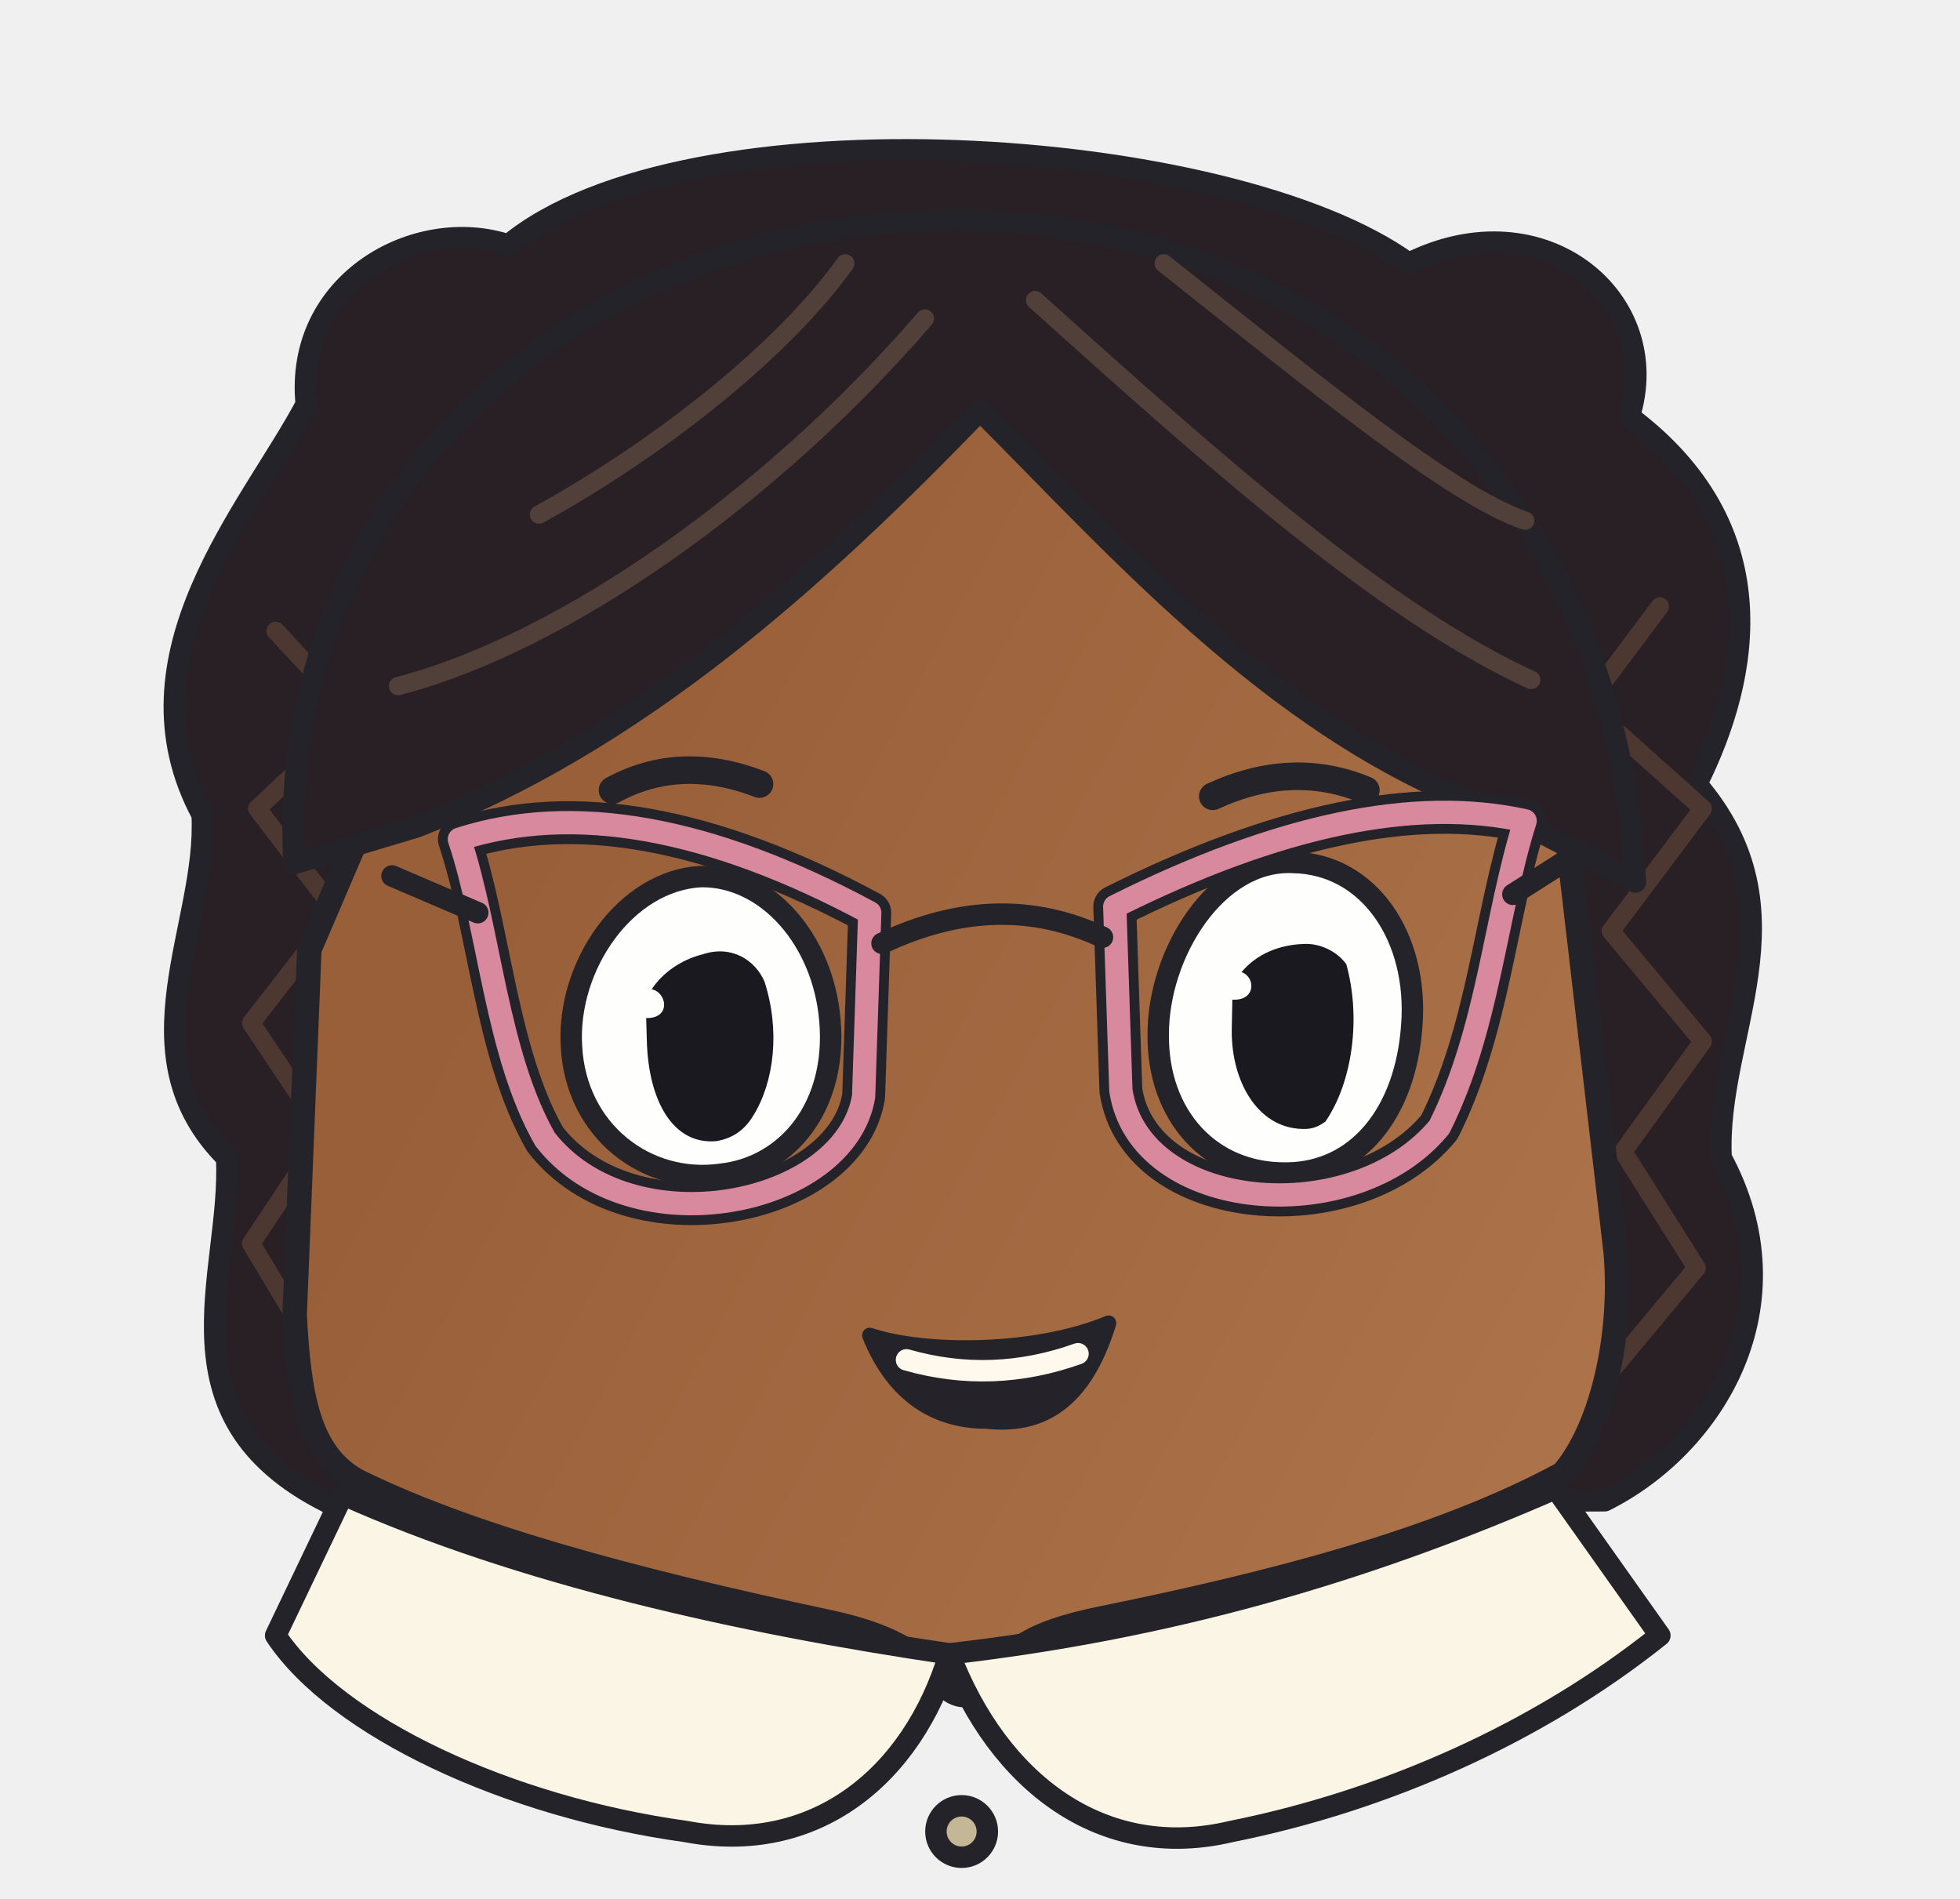
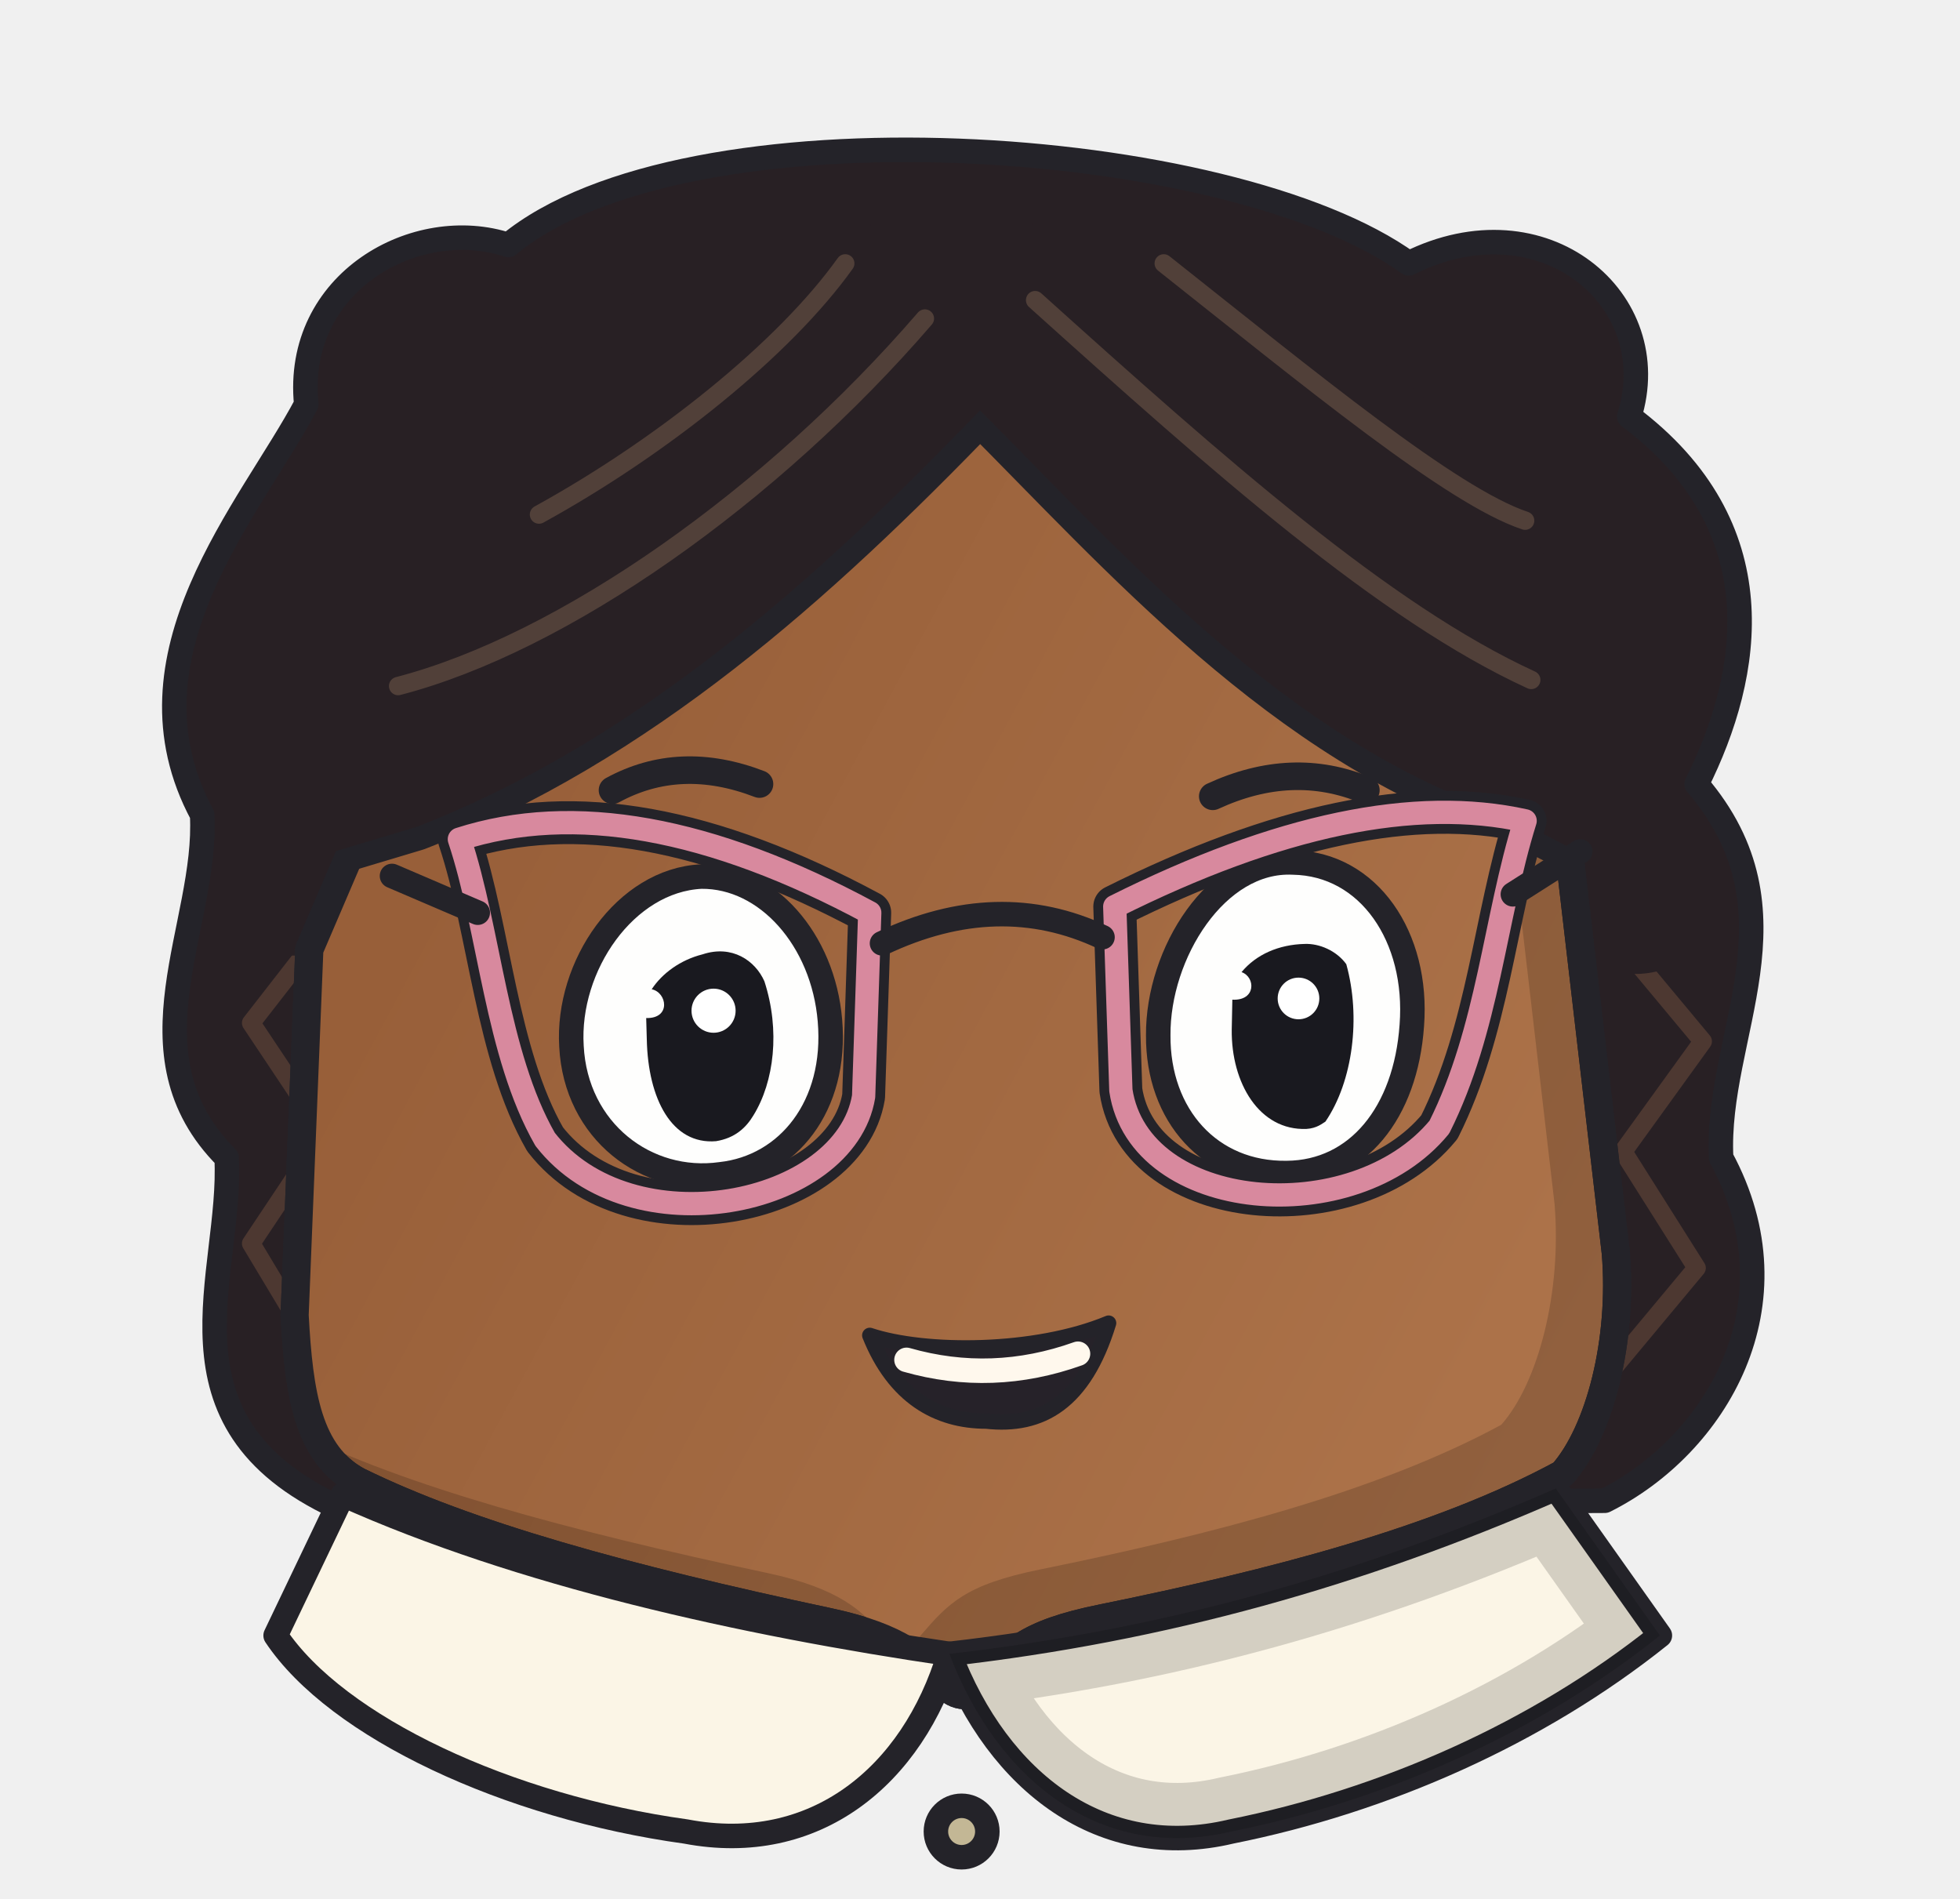
- <svg xmlns="http://www.w3.org/2000/svg" viewBox="0 0 320 310" fill="none" stroke="#242329" stroke-width="3.5" stroke-linecap="round" stroke-linejoin="round" role="img" aria-labelledby="bouncing_back-warm-title bouncing_back-warm-description">
+ <svg xmlns="http://www.w3.org/2000/svg" viewBox="0 0 320 310" fill="none" stroke="#242329" stroke-width="4" stroke-linecap="round" stroke-linejoin="round" role="img" aria-labelledby="bouncing_back-warm-title bouncing_back-warm-description">
  <defs>
    <linearGradient id="bouncing_back-warm-skin" x1="84" y1="144" x2="251" y2="234" gradientUnits="userSpaceOnUse">
      <stop stop-color="#985F39" />
      <stop offset=".55" stop-color="#A36A42" />
      <stop offset="1" stop-color="#AC7249" />
    </linearGradient>
    <linearGradient id="bouncing_back-warm-hair" x1="151" y1="43" x2="158" y2="133" gradientUnits="userSpaceOnUse">
      <stop stop-color="#493225" />
      <stop offset=".5" stop-color="#533B2B" />
      <stop offset="1" stop-color="#33251E" />
    </linearGradient>
    <linearGradient id="bouncing_back-warm-mint" x1="155" y1="20" x2="162" y2="216" gradientUnits="userSpaceOnUse">
      <stop stop-color="#B5F3D6" />
      <stop offset=".55" stop-color="#AEF0D2" />
      <stop offset="1" stop-color="#ABEDCF" />
    </linearGradient>
    <linearGradient id="bouncing_back-warm-ear-cushion" x1="35" y1="147" x2="62" y2="200" gradientUnits="userSpaceOnUse">
      <stop stop-color="#309775" />
      <stop offset="1" stop-color="#349778" />
    </linearGradient>
    <linearGradient id="bouncing_back-warm-collar-fabric" x1="99" y1="244" x2="112" y2="301" gradientUnits="userSpaceOnUse">
      <stop stop-color="#18344F" />
      <stop offset="1" stop-color="#1D3959" />
    </linearGradient>
    <clipPath id="bouncing_back-warm-hair-boundary">
      <path d="M60.5 131.2C68.5 80.1 106.6 44 158.6 44.3C210.7 44.5 247.6 79.4 255.4 131.1C251.6 116.7 232 107 212.6 106.6C195.2 105.5 177.9 111 158.3 113.8C139 117 119.2 116.9 99.2 118.3C82 119.7 69.5 124.2 60.5 131.2Z" />
    </clipPath>
    <clipPath id="bouncing_back-warm-head-clip">
      <path d="M61 130.5C63 83 104 44 159 44C212 44 252 82 255 129L263.8 204.5C265 218.8 261.2 233.7 255.1 240.6C235 251.5 207.9 258.5 179.9 264.2C167.5 266.7 164.8 269.8 160.3 275C158.7 277.4 156.1 277.2 154.1 275C150.9 271 147 267.3 135.3 264.8C101.9 257.7 76.3 250.6 58.4 241.8C50.3 237.4 48.8 227.7 48.1 214.7L50.5 155Z" />
    </clipPath>
    <clipPath id="bouncing_back-warm-confident-eyes">
      <path d="M90 158L238 148L238 199L90 199Z" />
    </clipPath>
    <clipPath id="bouncing_back-warm-soft-lids">
      <path d="M90 160Q114 149 139 157L139 199L90 199ZM185 157Q210 145 236 153L236 199L185 199Z" />
    </clipPath>
+     <clipPath id="bouncing_back-warm-fin-half">
+       <path d="M330 0H420V420H0V300Z" />
+     </clipPath>
+     <mask id="bouncing_back-warm-hair-under" maskUnits="userSpaceOnUse" x="0" y="0" width="320" height="310">
+       <rect width="320" height="310" fill="#FFFFFF" stroke="none" />
+       <path d="M55 246C25 232 38 208 37 189C20 172 34 151 33 133C19 107 41 83 50 66C48 46 68 35 83 40C112 16 201 22 230 43C252 32 272 49 266 68C290 86 286 110 277 128C295 149 280 169 281 189C294 213 280 236 262 245Z" fill="#000000" stroke="none" />
+       <path d="M61 130.5C63 83 104 44 159 44C212 44 252 82 255 129L263.8 204.5C265 218.8 261.2 233.7 255.1 240.6C235 251.5 207.9 258.5 179.9 264.2C167.5 266.7 164.8 269.8 160.3 275C158.7 277.4 156.1 277.2 154.1 275C150.9 271 147 267.3 135.3 264.8C101.9 257.7 76.3 250.6 58.4 241.8C50.3 237.4 48.8 227.7 48.1 214.7L50.5 155Z" fill="#FFFFFF" stroke="none" />
+     </mask>
+     <mask id="bouncing_back-warm-hair-gap" maskUnits="userSpaceOnUse" x="0" y="0" width="320" height="310">
+       <rect width="320" height="310" fill="#FFFFFF" stroke="none" />
+       <path d="M48 141C45 83 91 37 154 36C218 35 264 81 267 144L246 133C210 121 183 90 160 67C133 95 104 121 68 135Z" fill="#000000" stroke="#000000" stroke-width="30" />
+     </mask>
+     <clipPath id="bouncing_back-warm-fin-collar-front">
+       <path d="M155 270C190 266 222 257 254 243L271 267C251 283 226 294 201 299C180 304 163 291 155 270Z" />
+     </clipPath>
  </defs>
  <g id="bouncing_back-warm-hair-back">
-     <path d="M55 246C25 232 38 208 37 189C20 172 34 151 33 133C19 107 41 83 50 66C48 46 68 35 83 40C112 16 201 22 230 43C252 32 272 49 266 68C290 86 286 110 277 128C295 149 280 169 281 189C294 213 280 236 262 245Z" fill="#282024" stroke-width="3.5" />
-     <path d="M45 103L58 117L42 132L55 149L41 167L53 185L41 203L53 223M271 99L259 115L278 132L263 152L278 170L265 188L277 207L262 225" fill="none" stroke-width="3" stroke="#4D3831" />
+     <path d="M55 246C25 232 38 208 37 189C20 172 34 151 33 133C19 107 41 83 50 66C48 46 68 35 83 40C112 16 201 22 230 43C252 32 272 49 266 68C290 86 286 110 277 128C295 149 280 169 281 189C294 213 280 236 262 245Z" fill="#282024" stroke-width="4" />
+     <g mask="url(#bouncing_back-warm-hair-gap)">
+       <path d="M45 103L58 117L42 132L55 149L41 167L53 185L41 203L53 223M271 99L259 115L278 132L263 152L278 170L265 188L277 207L262 225" fill="none" stroke-width="3" stroke="#4D3831" />
+     </g>
  </g>
  <g id="bouncing_back-warm-head">
-     <path d="M61 130.5C63 83 104 44 159 44C212 44 252 82 255 129L263.8 204.5C265 218.8 261.2 233.7 255.1 240.6C235 251.5 207.9 258.5 179.9 264.2C167.5 266.7 164.8 269.8 160.3 275C158.7 277.4 156.1 277.2 154.1 275C150.9 271 147 267.3 135.3 264.8C101.9 257.7 76.3 250.6 58.4 241.8C50.3 237.4 48.8 227.7 48.1 214.7L50.5 155Z" fill="url(#bouncing_back-warm-skin)" stroke-width="4" />
+     <path d="M61 130.5C63 83 104 44 159 44C212 44 252 82 255 129L263.8 204.5C265 218.8 261.2 233.7 255.1 240.6C235 251.5 207.9 258.5 179.9 264.2C167.5 266.7 164.8 269.8 160.3 275C158.7 277.4 156.1 277.2 154.1 275C150.9 271 147 267.3 135.3 264.8C101.9 257.7 76.3 250.6 58.4 241.8C50.3 237.4 48.8 227.7 48.1 214.7L50.5 155Z" fill="url(#bouncing_back-warm-skin)" stroke-width="4.6" />
+   </g>
+   <g clip-path="url(#bouncing_back-warm-head-clip)" stroke="none">
+     <path d="M61 130.5C63 83 104 44 159 44C212 44 252 82 255 129L263.8 204.5C265 218.8 261.2 233.7 255.1 240.6C235 251.5 207.9 258.5 179.9 264.2C167.5 266.7 164.8 269.8 160.3 275C158.7 277.4 156.1 277.2 154.1 275C150.9 271 147 267.3 135.3 264.8C101.9 257.7 76.3 250.6 58.4 241.8C50.3 237.4 48.8 227.7 48.1 214.7L50.5 155Z" fill="#000000" fill-opacity=".16" />
+     <path d="M61 130.5C63 83 104 44 159 44C212 44 252 82 255 129L263.8 204.5C265 218.8 261.2 233.7 255.1 240.6C235 251.5 207.9 258.5 179.9 264.2C167.5 266.7 164.8 269.8 160.3 275C158.7 277.4 156.1 277.2 154.1 275C150.9 271 147 267.3 135.3 264.8C101.9 257.7 76.3 250.6 58.4 241.8C50.3 237.4 48.8 227.7 48.1 214.7L50.5 155Z" transform="translate(-10 -8)" fill="url(#bouncing_back-warm-skin)" />
+   </g>
+   <path d="M61 130.5C63 83 104 44 159 44C212 44 252 82 255 129L263.8 204.5C265 218.8 261.2 233.7 255.1 240.6C235 251.5 207.9 258.5 179.9 264.2C167.5 266.7 164.8 269.8 160.3 275C158.7 277.4 156.1 277.2 154.1 275C150.9 271 147 267.3 135.3 264.8C101.9 257.7 76.3 250.6 58.4 241.8C50.3 237.4 48.8 227.7 48.1 214.7L50.5 155Z" fill="none" stroke-width="4.6" />
+   <g mask="url(#bouncing_back-warm-hair-under)">
+     <path d="M48 141C45 83 91 37 154 36C218 35 264 81 267 144L246 133C210 121 183 90 160 67C133 95 104 121 68 135Z" fill="none" stroke-width="7.7" />
  </g>
  <g id="bouncing_back-warm-hair-front">
-     <path d="M48 141C45 83 91 37 154 36C218 35 264 81 267 144L246 133C210 121 183 90 160 67C133 95 104 121 68 135Z" fill="#282024" stroke-width="3.5" />
+     <path d="M48 141C45 83 91 37 154 36C218 35 264 81 267 144L246 133C210 121 183 90 160 67C133 95 104 121 68 135Z" fill="#282024" stroke="none" />
    <path d="M65 112C92 105 126 81 151 52M88 84C108 73 128 57 138 43M169 49C199 76 226 100 250 111M190 43C214 62 237 81 249 85" fill="none" stroke-width="3" stroke="#514039" />
  </g>
  <g id="bouncing_back-warm-collar">
-     <path d="M56 244C85 257 121 265 155 270C149 290 133 303 112 299C83 295 55 282 45 267Z" fill="#FBF5E6" stroke-width="3.5" />
-     <path d="M155 270C190 266 222 257 254 243L271 267C251 283 226 294 201 299C180 304 163 291 155 270Z" fill="#FBF5E6" stroke-width="3.5" />
+     <path d="M56 244C85 257 121 265 155 270C149 290 133 303 112 299C83 295 55 282 45 267Z" fill="#FBF5E6" stroke-width="4" />
+     <path d="M155 270C190 266 222 257 254 243L271 267C251 283 226 294 201 299C180 304 163 291 155 270Z" fill="#FBF5E6" stroke-width="4" />
    <circle cx="157" cy="299" r="4.2" fill="#C3B795" />
+   </g>
+   <g clip-path="url(#bouncing_back-warm-fin-collar-front)">
+     <g clip-path="url(#bouncing_back-warm-fin-half)">
+       <path d="M155 270C190 266 222 257 254 243L271 267C251 283 226 294 201 299C180 304 163 291 155 270Z" fill="none" stroke="#000000" stroke-opacity=".16" stroke-width="18" />
+     </g>
  </g>
  <g id="bouncing_back-warm-expression-warm">
    <g id="bouncing_back-warm-eyebrows">
      <path d="M100 129Q111 123 124 128" fill="none" stroke-width="4.5" />
      <path d="M198 130Q211 124 223 129" fill="none" stroke-width="4.5" />
    </g>
    <g id="bouncing_back-warm-eyes">
-       <path id="bouncing_back-warm-eye-white-left" d="M114.5 143.1C125.2 143 134.4 153.4 135.5 166.6C136.7 180.6 128.6 190.5 117.7 191.7C105.6 193.4 94 184.7 93.3 170.8C92.5 157.7 102.1 143.7 114.5 143.1Z" fill="#FEFEFD" stroke-width="3.5" />
+       <path id="bouncing_back-warm-eye-white-left" d="M114.5 143.1C125.2 143 134.4 153.4 135.5 166.6C136.7 180.6 128.6 190.5 117.7 191.7C105.6 193.4 94 184.7 93.3 170.8C92.5 157.7 102.1 143.7 114.5 143.1Z" fill="#FEFEFD" stroke-width="4" />
      <g transform="translate(-9 2)">
        <path d="M123.7 153.8C128.5 152.2 132.3 154.8 133.8 158.2C136.4 166.2 135.4 174.6 132 180.1C130.8 182.1 129 183.8 125.9 184.3C118.7 184.9 114.8 177.4 114.6 167.7L114.5 164.2C118.6 164.3 117.9 160 115.4 159.5C117.1 156.9 120.1 154.7 123.7 153.8Z" fill="#19191F" stroke="none" />
+         <circle cx="125.5" cy="163" r="3.6" fill="#FFFFFF" stroke="none" />
      </g>
-       <path id="bouncing_back-warm-eye-white-right" d="M211.1 140.8C223.5 141 231.6 153 230.5 167.4C229.5 181.7 221.6 191.4 210.1 191.5C197.6 191.7 189 182.1 189.1 169C189 155.7 198.6 140.2 211.1 140.8Z" fill="#FEFEFD" stroke-width="3.5" />
+       <path id="bouncing_back-warm-eye-white-right" d="M211.1 140.8C223.5 141 231.6 153 230.5 167.4C229.5 181.7 221.6 191.4 210.1 191.5C197.6 191.7 189 182.1 189.1 169C189 155.7 198.6 140.2 211.1 140.8Z" fill="#FEFEFD" stroke-width="4" />
      <g transform="translate(-9 2)">
        <path d="M222 152.1C224.4 152 227.2 153.2 228.8 155.4C231.2 164 229.9 174.5 225.4 181.1C224.9 181.4 224 182.2 222.3 182.3C214.6 182.6 210 174.8 210.1 166.1L210.2 161.2C214.1 161.4 214 157.5 211.7 156.7C214.1 153.8 217.8 152.2 222 152.1Z" fill="#19191F" stroke="none" />
+         <circle cx="221" cy="161" r="3.4" fill="#FFFFFF" stroke="none" />
      </g>
    </g>
    <path d="M142 218C151 221 169 221 181 216C177 229 170 233 161 232C153 232 146 228 142 218Z" fill="#262229" stroke-width="2.5" />
-     <path d="M148 222Q162 226 176 221" fill="none" stroke-width="3.5" stroke="#FFF8ED" />
+     <path d="M148 222Q162 226 176 221" fill="none" stroke-width="4" stroke="#FFF8ED" />
  </g>
  <g id="bouncing_back-warm-eyewear">
    <path d="M75 137Q103 128 142 149L141 179C138 197 103 204 89 186C81 172 80 152 75 137ZM249 134Q222 128 182 148L183 178C186 198 221 201 235 184C243 168 244 150 249 134Z" fill="none" stroke-width="7" />
    <path d="M75 137Q103 128 142 149L141 179C138 197 103 204 89 186C81 172 80 152 75 137ZM249 134Q222 128 182 148L183 178C186 198 221 201 235 184C243 168 244 150 249 134Z" fill="none" stroke-width="3.8" stroke="#D8899E" />
-     <path d="M144 154Q163 145 180 153M78 149L64 143M247 146L258 139" fill="none" stroke-width="3.5" />
+     <path d="M144 154Q163 145 180 153M78 149L64 143M247 146L258 139" fill="none" stroke-width="4" />
  </g>
</svg>
